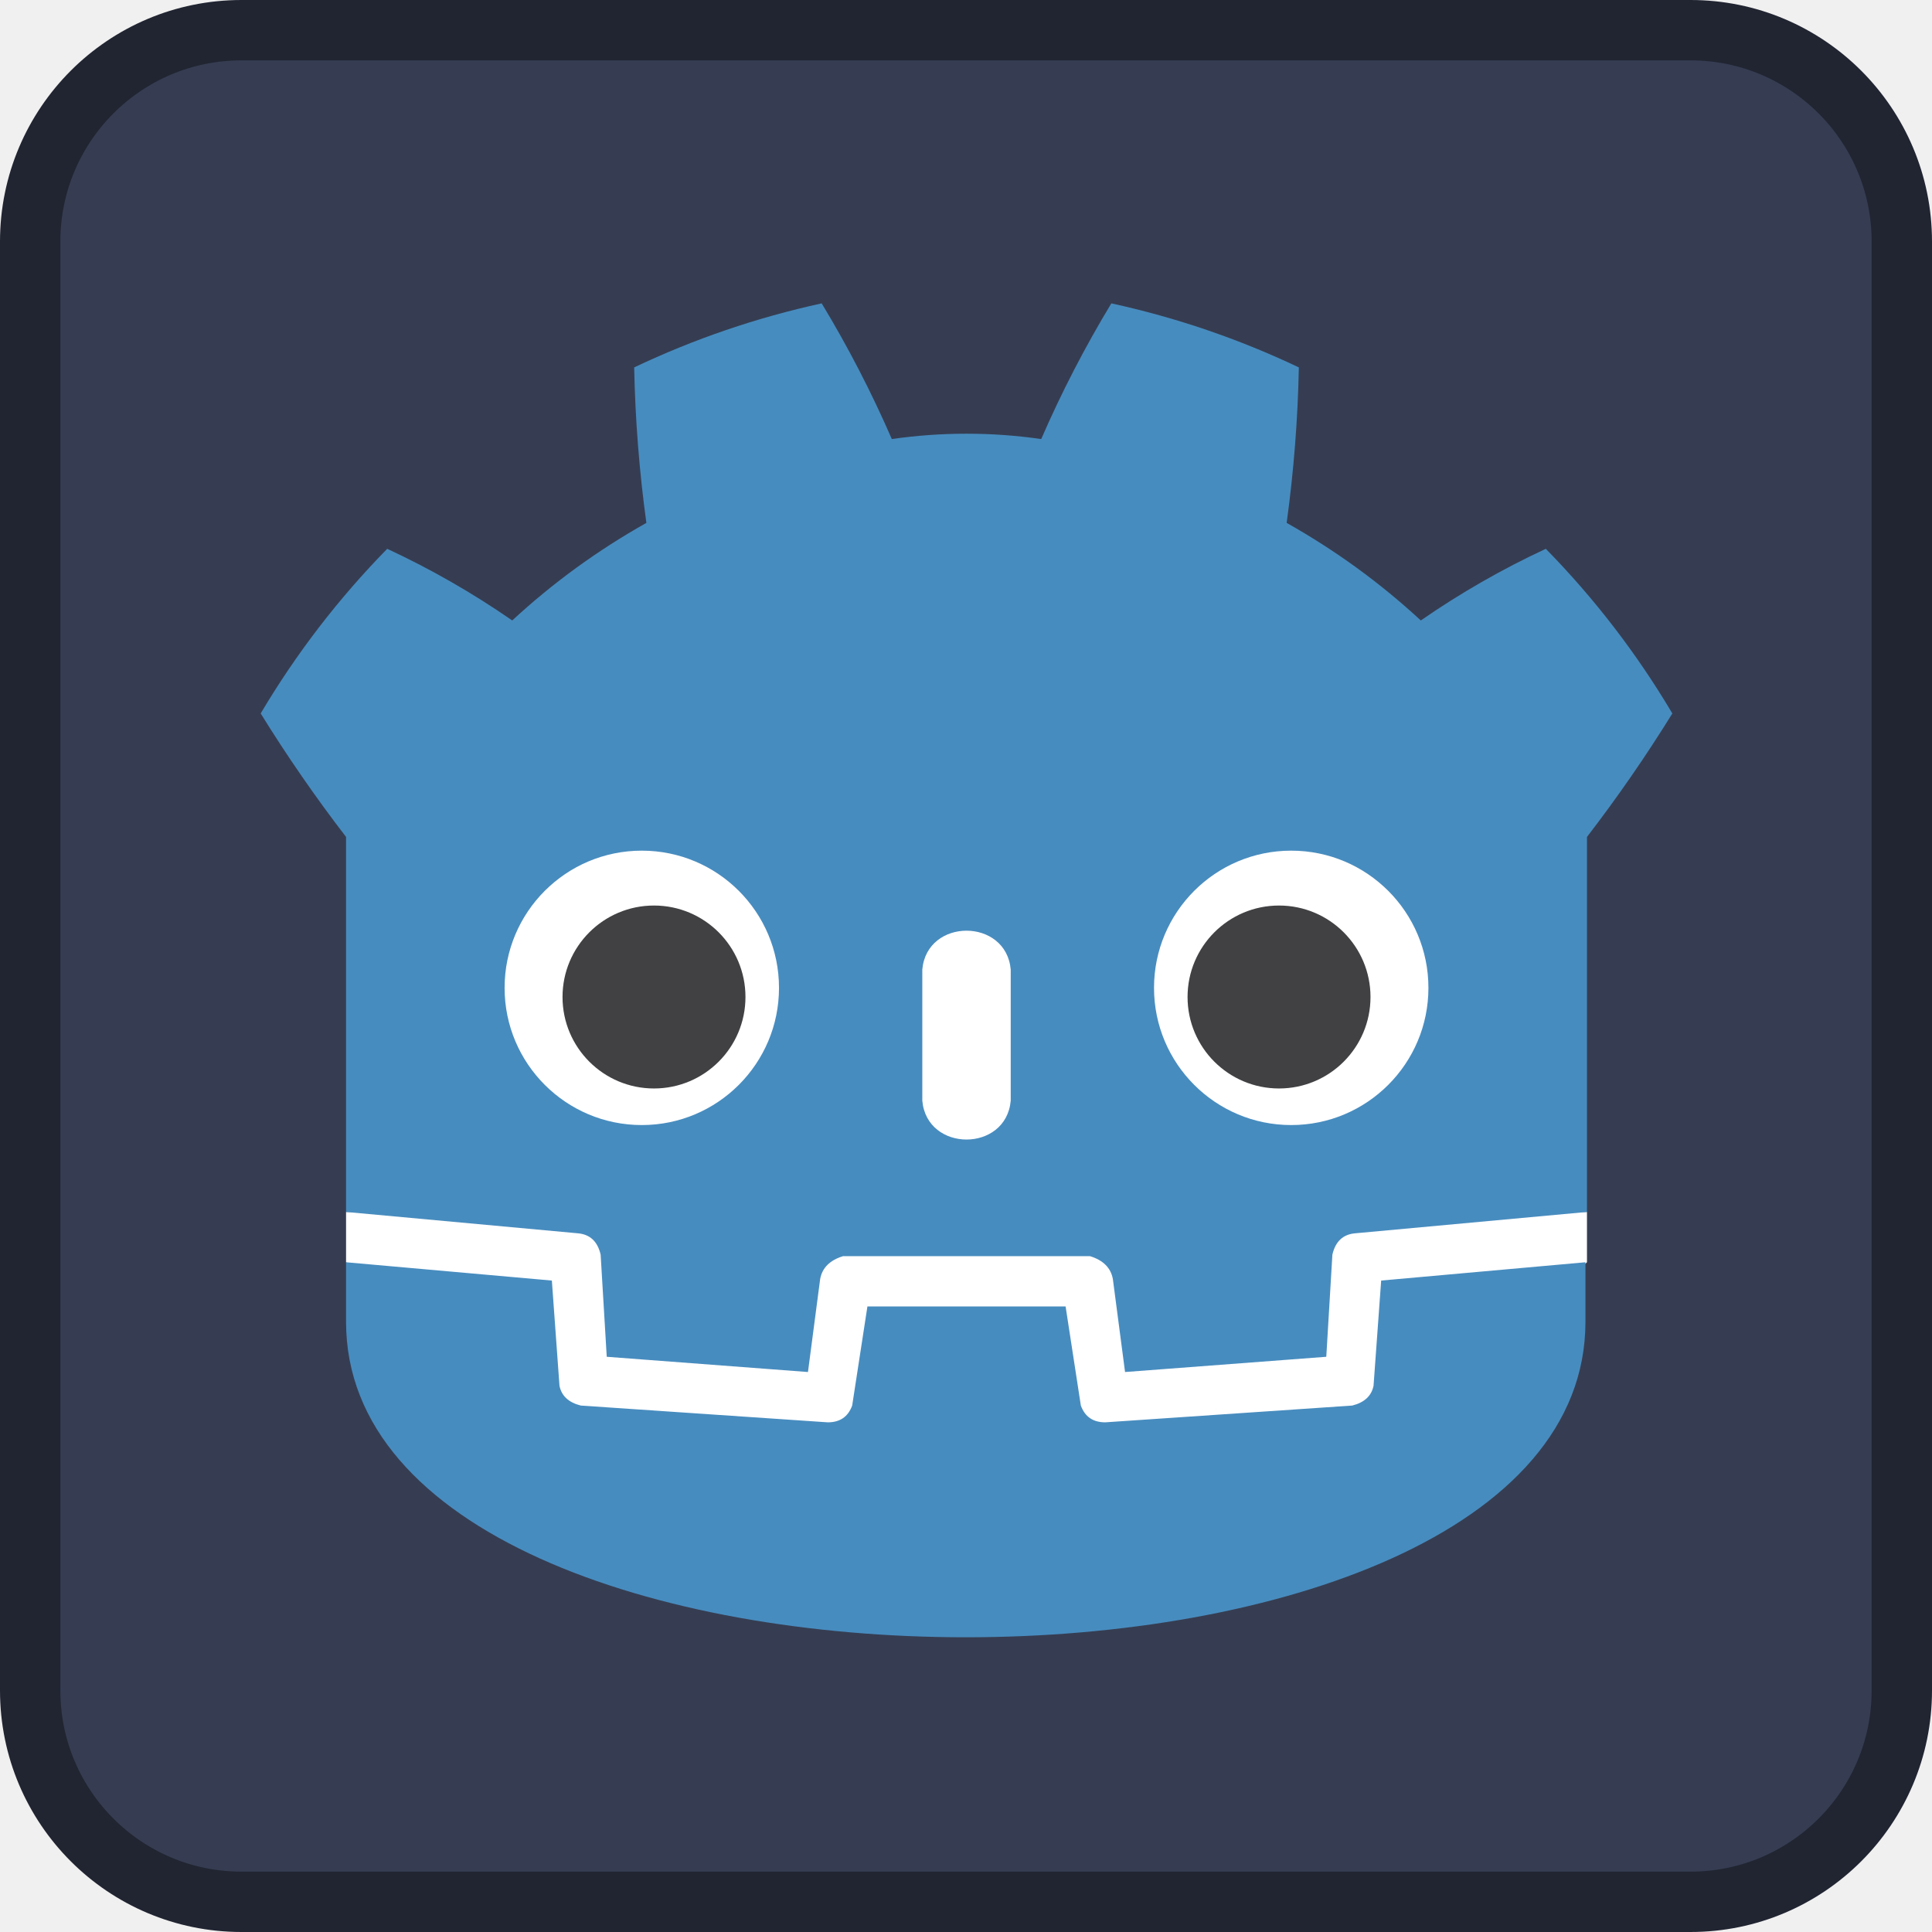
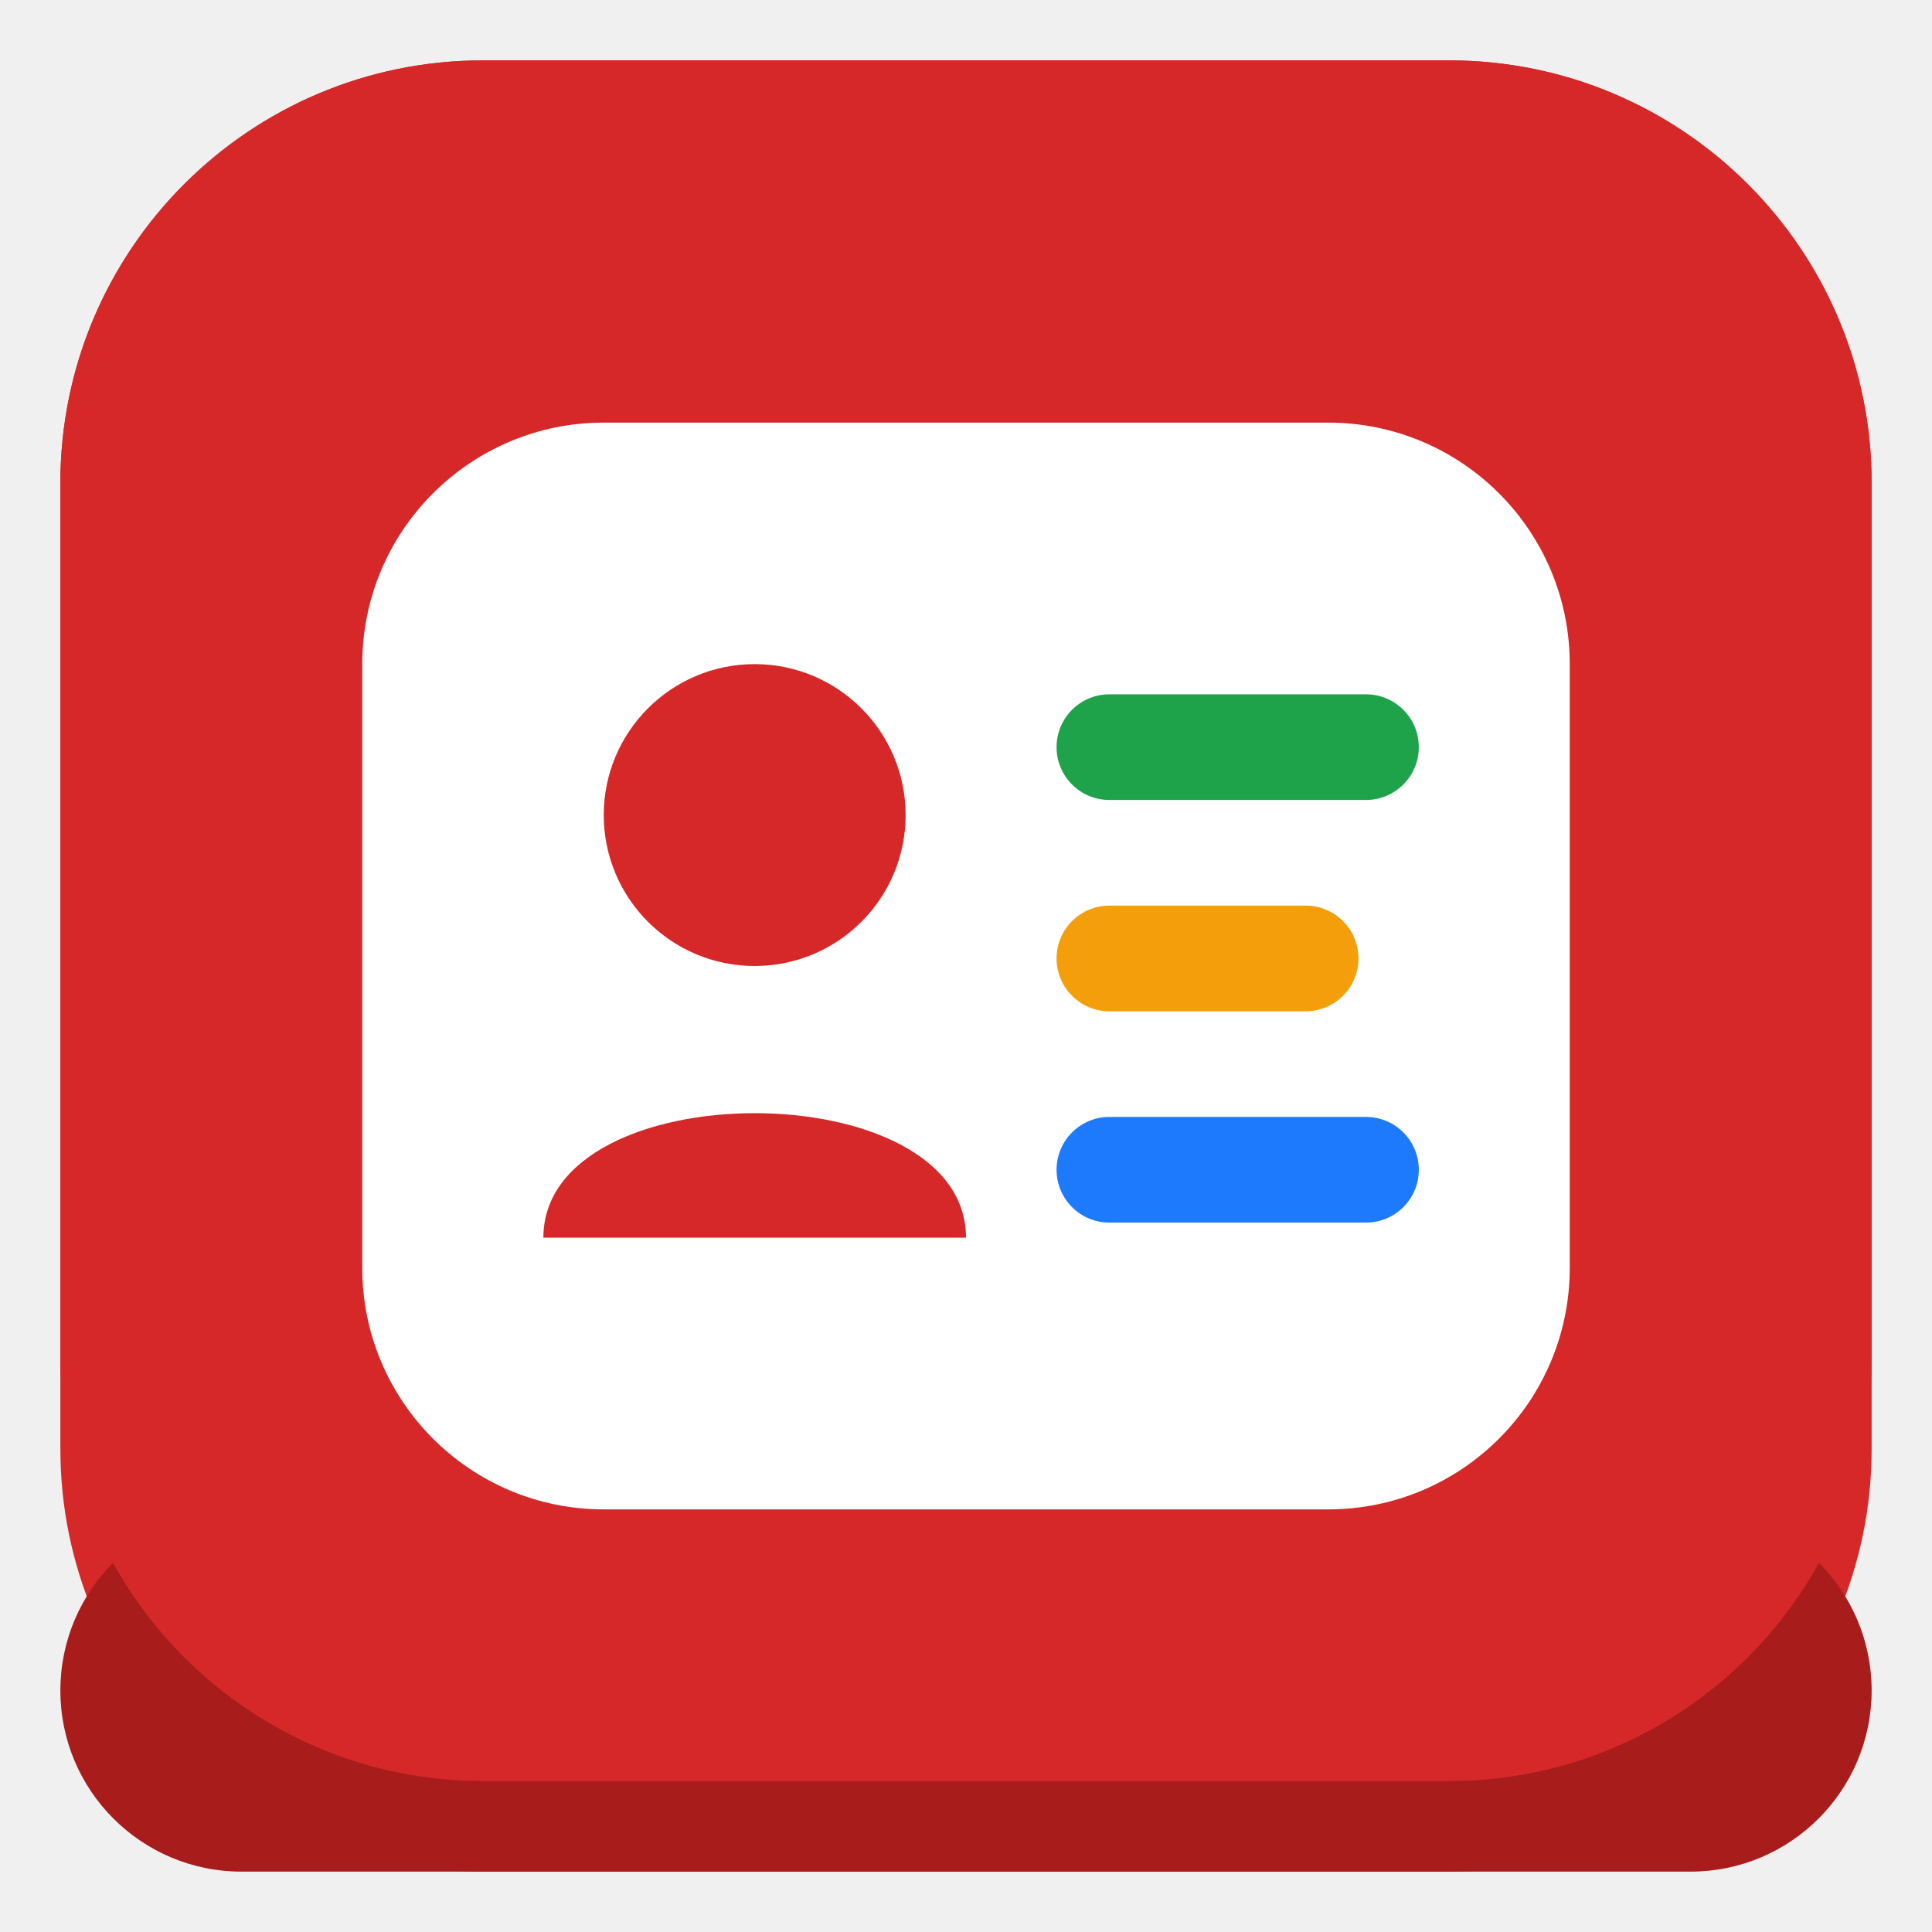
- <svg xmlns="http://www.w3.org/2000/svg" height="128" width="128">
-   <rect x="2" y="2" width="124" height="124" rx="14" fill="#363d52" stroke="#212532" stroke-width="4" />
-   <g transform="scale(.101) translate(122 122)">
-     <g fill="#fff">
-       <path d="M105 673v33q407 354 814 0v-33z" />
-       <path fill="#478cbf" d="m105 673 152 14q12 1 15 14l4 67 132 10 8-61q2-11 15-15h162q13 4 15 15l8 61 132-10 4-67q3-13 15-14l152-14V427q30-39 56-81-35-59-83-108-43 20-82 47-40-37-88-64 7-51 8-102-59-28-123-42-26 43-46 89-49-7-98 0-20-46-46-89-64 14-123 42 1 51 8 102-48 27-88 64-39-27-82-47-48 49-83 108 26 42 56 81zm0 33v39c0 276 813 276 813 0v-39l-134 12-5 69q-2 10-14 13l-162 11q-12 0-16-11l-10-65H447l-10 65q-4 11-16 11l-162-11q-12-3-14-13l-5-69z" />
-       <path d="M483 600c3 34 55 34 58 0v-86c-3-34-55-34-58 0z" />
-       <circle cx="725" cy="526" r="90" />
-       <circle cx="299" cy="526" r="90" />
-     </g>
-     <g fill="#414042">
-       <circle cx="307" cy="532" r="60" />
-       <circle cx="717" cy="532" r="60" />
-     </g>
-   </g>
+ <svg xmlns="http://www.w3.org/2000/svg" width="128" height="128" viewBox="0 0 128 128">
+   <rect x="4" y="4" width="120" height="120" rx="28" fill="#D62828" />
+   <rect x="4" y="100" width="120" height="24" rx="12" fill="#A81C1C" />
+   <rect x="4" y="4" width="120" height="114" rx="28" fill="#D62828" />
+   <rect x="24" y="28" width="80" height="72" rx="16" fill="#FFFFFF" />
+   <circle cx="50" cy="54" r="10" fill="#D62828" />
+   <path d="M36 82 C36 71 64 71 64 82" fill="#D62828" />
+   <rect x="70" y="46" width="24" height="7" rx="3.5" fill="#1EA34A" />
+   <rect x="70" y="60" width="20" height="7" rx="3.5" fill="#F59E0B" />
+   <rect x="70" y="74" width="24" height="7" rx="3.5" fill="#1D7AFC" />
</svg>
